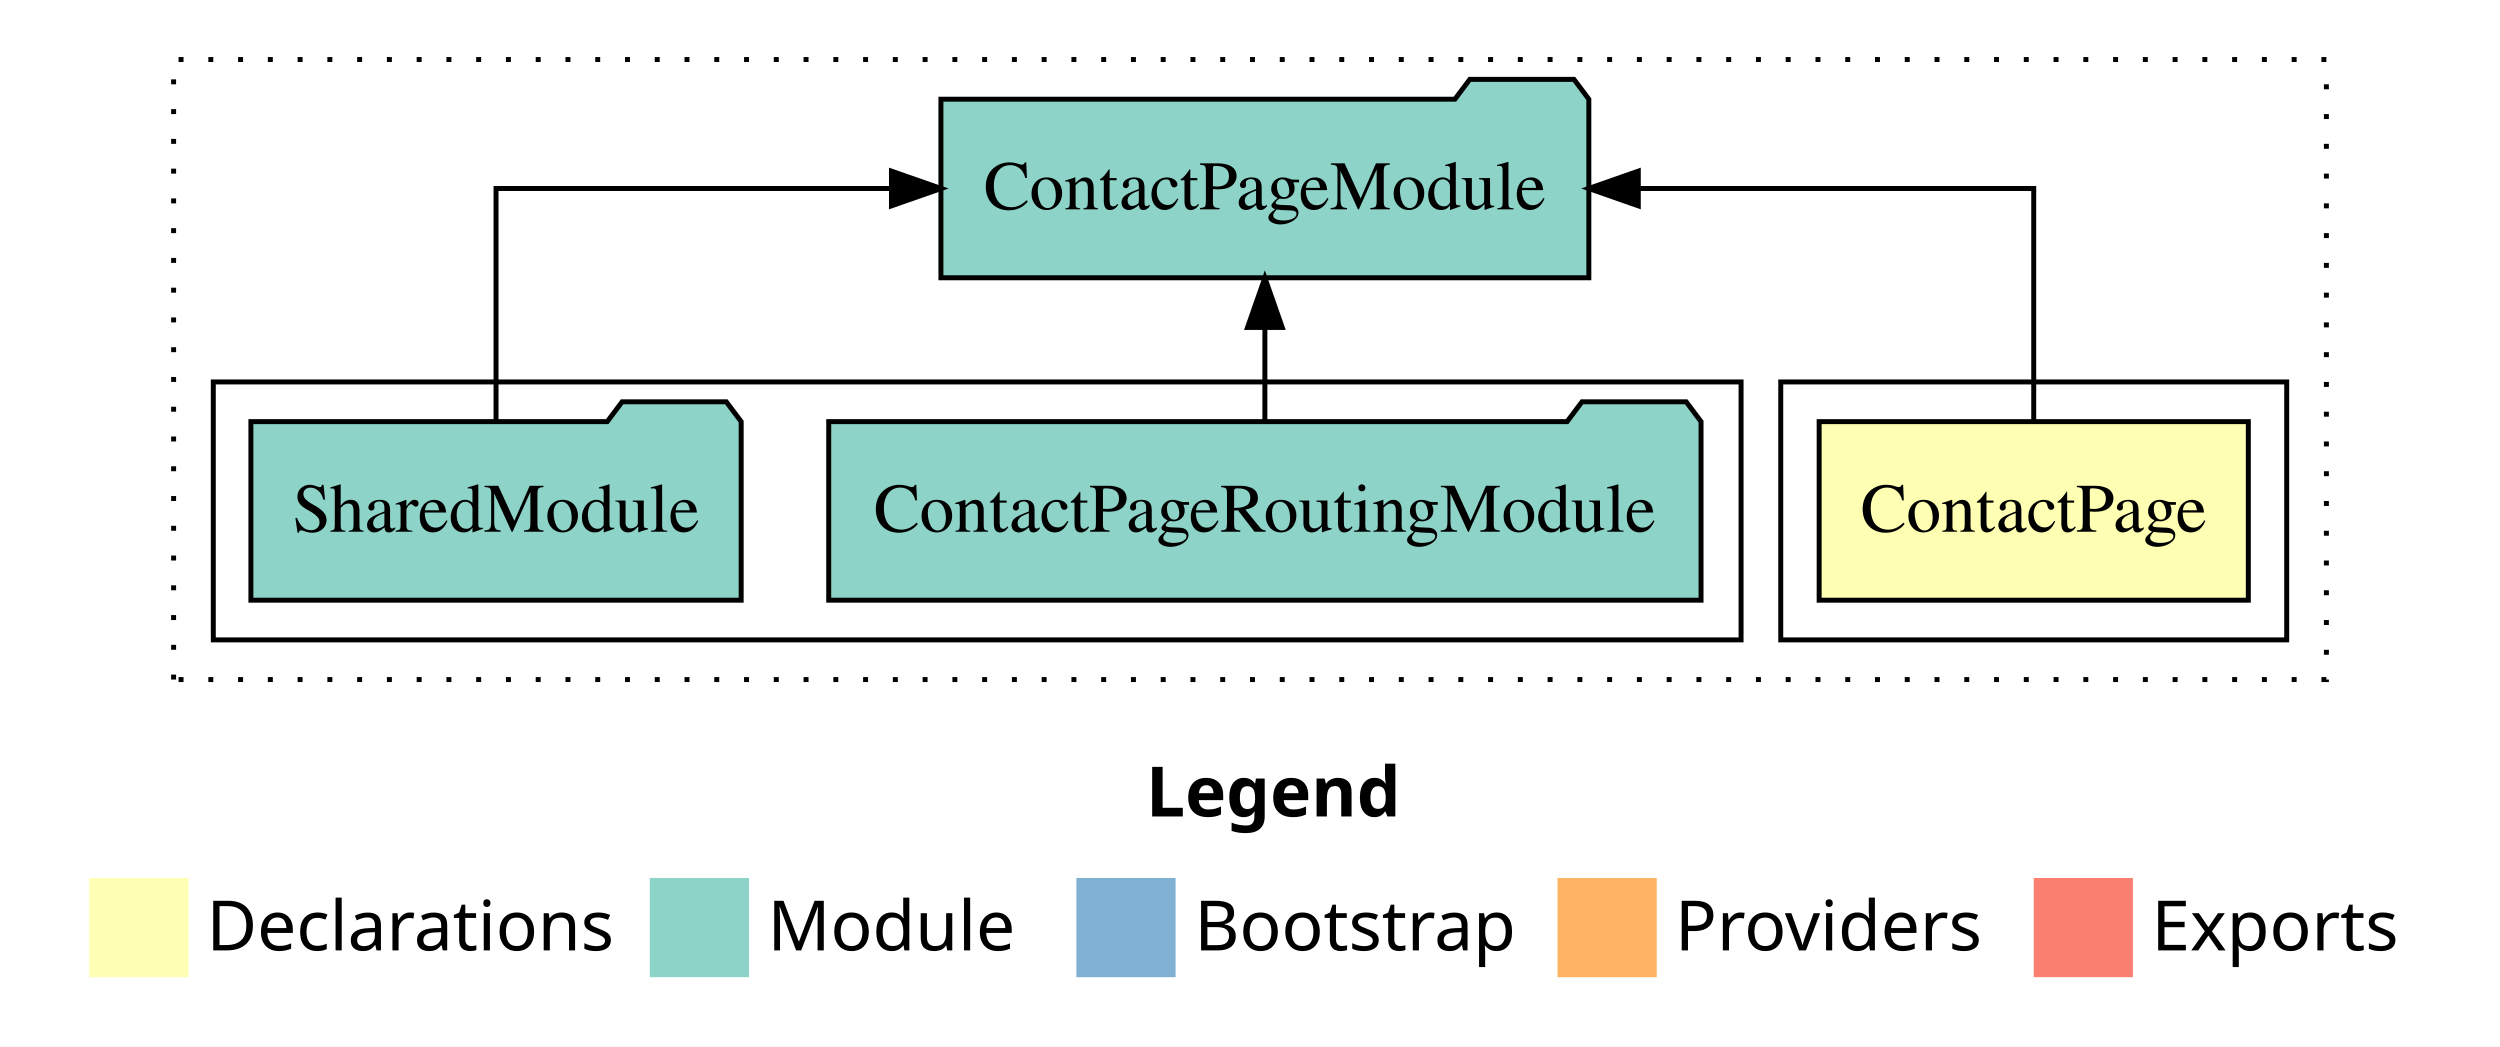
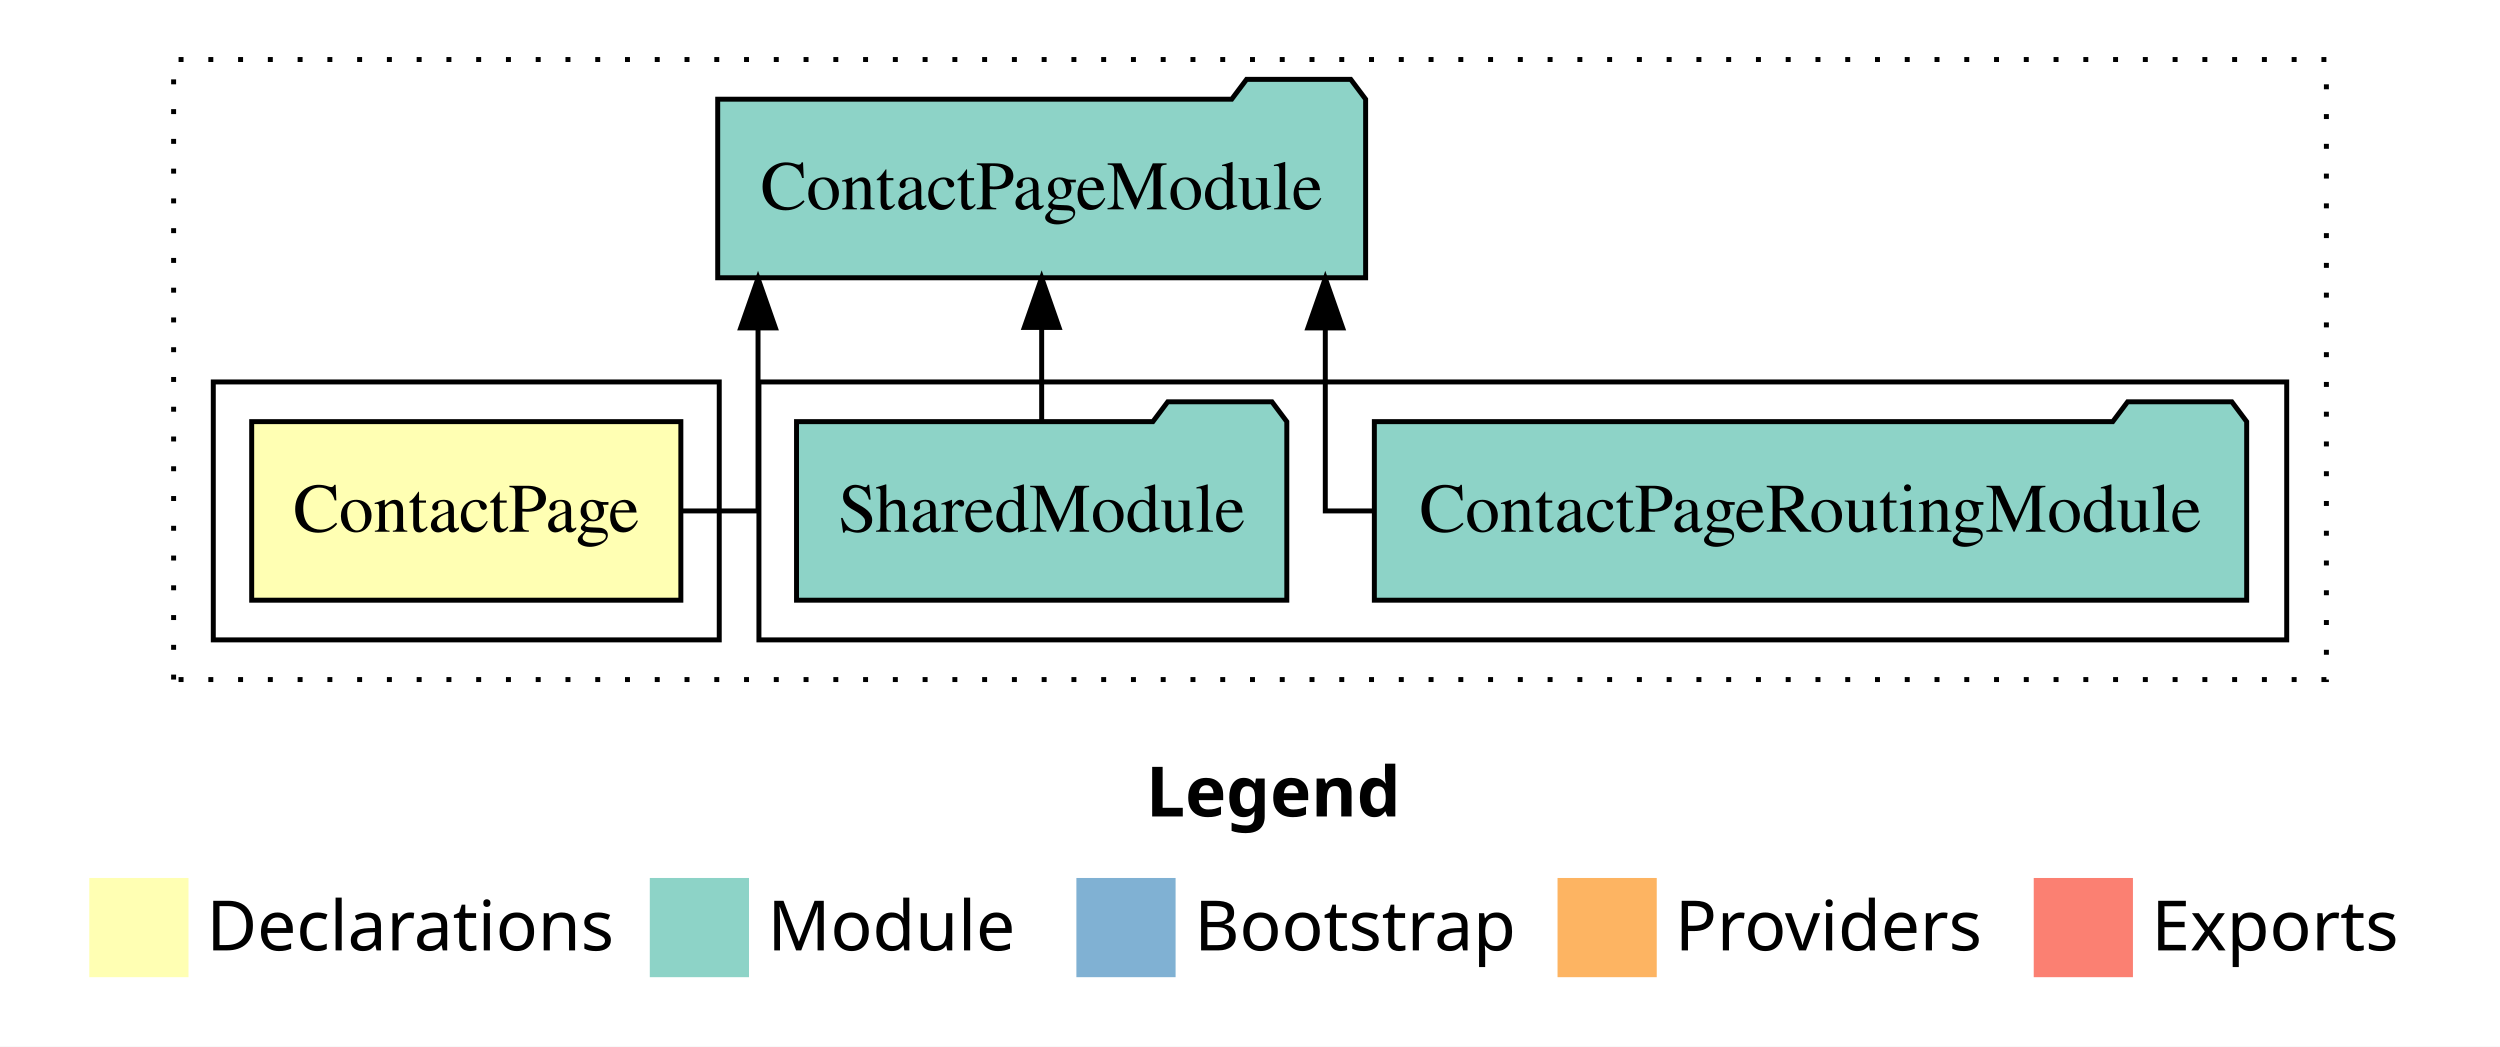
<svg xmlns="http://www.w3.org/2000/svg" width="504pt" height="211pt" viewBox="0.00 0.00 504.00 211.00">
  <g id="graph0" class="graph" transform="scale(1 1) rotate(0) translate(4 207)">
    <polygon fill="white" stroke="transparent" points="-4,4 -4,-207 500,-207 500,4 -4,4" />
    <text text-anchor="start" x="227.01" y="-42.4" font-family="sans-serif" font-weight="bold" font-size="14.00">Legend</text>
    <polygon fill="#ffffb3" stroke="transparent" points="14,-10 14,-30 34,-30 34,-10 14,-10" />
    <text text-anchor="start" x="37.63" y="-15.4" font-family="sans-serif" font-size="14.00">  Declarations</text>
    <polygon fill="#8dd3c7" stroke="transparent" points="127,-10 127,-30 147,-30 147,-10 127,-10" />
    <text text-anchor="start" x="150.73" y="-15.4" font-family="sans-serif" font-size="14.00">  Module</text>
    <polygon fill="#80b1d3" stroke="transparent" points="213,-10 213,-30 233,-30 233,-10 213,-10" />
    <text text-anchor="start" x="236.78" y="-15.4" font-family="sans-serif" font-size="14.00">  Bootstrap</text>
    <polygon fill="#fdb462" stroke="transparent" points="310,-10 310,-30 330,-30 330,-10 310,-10" />
    <text text-anchor="start" x="333.67" y="-15.4" font-family="sans-serif" font-size="14.00">  Providers</text>
    <polygon fill="#fb8072" stroke="transparent" points="406,-10 406,-30 426,-30 426,-10 406,-10" />
    <text text-anchor="start" x="429.73" y="-15.4" font-family="sans-serif" font-size="14.00">  Exports</text>
    <g id="clust1" class="cluster">
      <polygon fill="none" stroke="black" stroke-dasharray="1,5" points="31,-70 31,-195 465,-195 465,-70 31,-70" />
    </g>
+     <g id="clust4" class="cluster">
+       <polygon fill="none" stroke="black" points="149,-78 149,-130 457,-130 457,-78 149,-78" />
+     </g>
    <g id="clust2" class="cluster">
-       <polygon fill="none" stroke="black" points="355,-78 355,-130 457,-130 457,-78 355,-78" />
-     </g>
-     <g id="clust4" class="cluster">
-       <polygon fill="none" stroke="black" points="39,-78 39,-130 347,-130 347,-78 39,-78" />
+       <polygon fill="none" stroke="black" points="39,-78 39,-130 141,-130 141,-78 39,-78" />
    </g>
    <g id="node1" class="node">
-       <polygon fill="#ffffb3" stroke="black" points="449.26,-122 362.74,-122 362.74,-86 449.26,-86 449.26,-122" />
-       <text text-anchor="middle" x="406" y="-99.8" font-family="Times,serif" font-size="14.00">ContactPage</text>
+       <polygon fill="#ffffb3" stroke="black" points="133.26,-122 46.74,-122 46.74,-86 133.26,-86 133.26,-122" />
+       <text text-anchor="middle" x="90" y="-99.8" font-family="Times,serif" font-size="14.00">ContactPage</text>
    </g>
    <g id="node2" class="node">
-       <polygon fill="#8dd3c7" stroke="black" points="316.31,-187 313.31,-191 292.31,-191 289.31,-187 185.69,-187 185.69,-151 316.31,-151 316.31,-187" />
-       <text text-anchor="middle" x="251" y="-164.8" font-family="Times,serif" font-size="14.00">ContactPageModule</text>
+       <polygon fill="#8dd3c7" stroke="black" points="271.31,-187 268.31,-191 247.31,-191 244.31,-187 140.69,-187 140.69,-151 271.31,-151 271.31,-187" />
+       <text text-anchor="middle" x="206" y="-164.8" font-family="Times,serif" font-size="14.00">ContactPageModule</text>
    </g>
    <g id="edge1" class="edge">
-       <path fill="none" stroke="black" d="M406,-122.11C406,-141.34 406,-169 406,-169 406,-169 326.28,-169 326.28,-169" />
-       <polygon fill="black" stroke="black" points="326.28,-165.5 316.28,-169 326.28,-172.5 326.28,-165.5" />
+       <path fill="none" stroke="black" d="M133.36,-104C142.18,-104 148.82,-104 148.82,-104 148.82,-104 148.82,-140.89 148.82,-140.89" />
+       <polygon fill="black" stroke="black" points="145.32,-140.89 148.82,-150.89 152.32,-140.89 145.32,-140.89" />
    </g>
    <g id="node3" class="node">
-       <polygon fill="#8dd3c7" stroke="black" points="338.93,-122 335.93,-126 314.93,-126 311.93,-122 163.07,-122 163.07,-86 338.93,-86 338.93,-122" />
-       <text text-anchor="middle" x="251" y="-99.8" font-family="Times,serif" font-size="14.00">ContactPageRoutingModule</text>
+       <polygon fill="#8dd3c7" stroke="black" points="448.93,-122 445.93,-126 424.93,-126 421.93,-122 273.07,-122 273.07,-86 448.93,-86 448.93,-122" />
+       <text text-anchor="middle" x="361" y="-99.8" font-family="Times,serif" font-size="14.00">ContactPageRoutingModule</text>
    </g>
    <g id="edge2" class="edge">
-       <path fill="none" stroke="black" d="M251,-122.11C251,-122.11 251,-140.99 251,-140.99" />
-       <polygon fill="black" stroke="black" points="247.5,-140.99 251,-150.99 254.5,-140.99 247.5,-140.99" />
+       <path fill="none" stroke="black" d="M273.28,-104C267.06,-104 263.18,-104 263.18,-104 263.18,-104 263.18,-140.89 263.18,-140.89" />
+       <polygon fill="black" stroke="black" points="259.68,-140.89 263.18,-150.89 266.68,-140.89 259.68,-140.89" />
    </g>
    <g id="node4" class="node">
-       <polygon fill="#8dd3c7" stroke="black" points="145.42,-122 142.42,-126 121.42,-126 118.42,-122 46.58,-122 46.58,-86 145.42,-86 145.42,-122" />
-       <text text-anchor="middle" x="96" y="-99.8" font-family="Times,serif" font-size="14.00">SharedModule</text>
+       <polygon fill="#8dd3c7" stroke="black" points="255.42,-122 252.42,-126 231.42,-126 228.42,-122 156.58,-122 156.58,-86 255.42,-86 255.42,-122" />
+       <text text-anchor="middle" x="206" y="-99.8" font-family="Times,serif" font-size="14.00">SharedModule</text>
    </g>
    <g id="edge3" class="edge">
-       <path fill="none" stroke="black" d="M96,-122.11C96,-141.34 96,-169 96,-169 96,-169 175.72,-169 175.72,-169" />
-       <polygon fill="black" stroke="black" points="175.72,-172.5 185.72,-169 175.72,-165.5 175.72,-172.5" />
+       <path fill="none" stroke="black" d="M206,-122.11C206,-122.11 206,-140.99 206,-140.99" />
+       <polygon fill="black" stroke="black" points="202.5,-140.99 206,-150.99 209.5,-140.99 202.5,-140.99" />
    </g>
  </g>
</svg>
